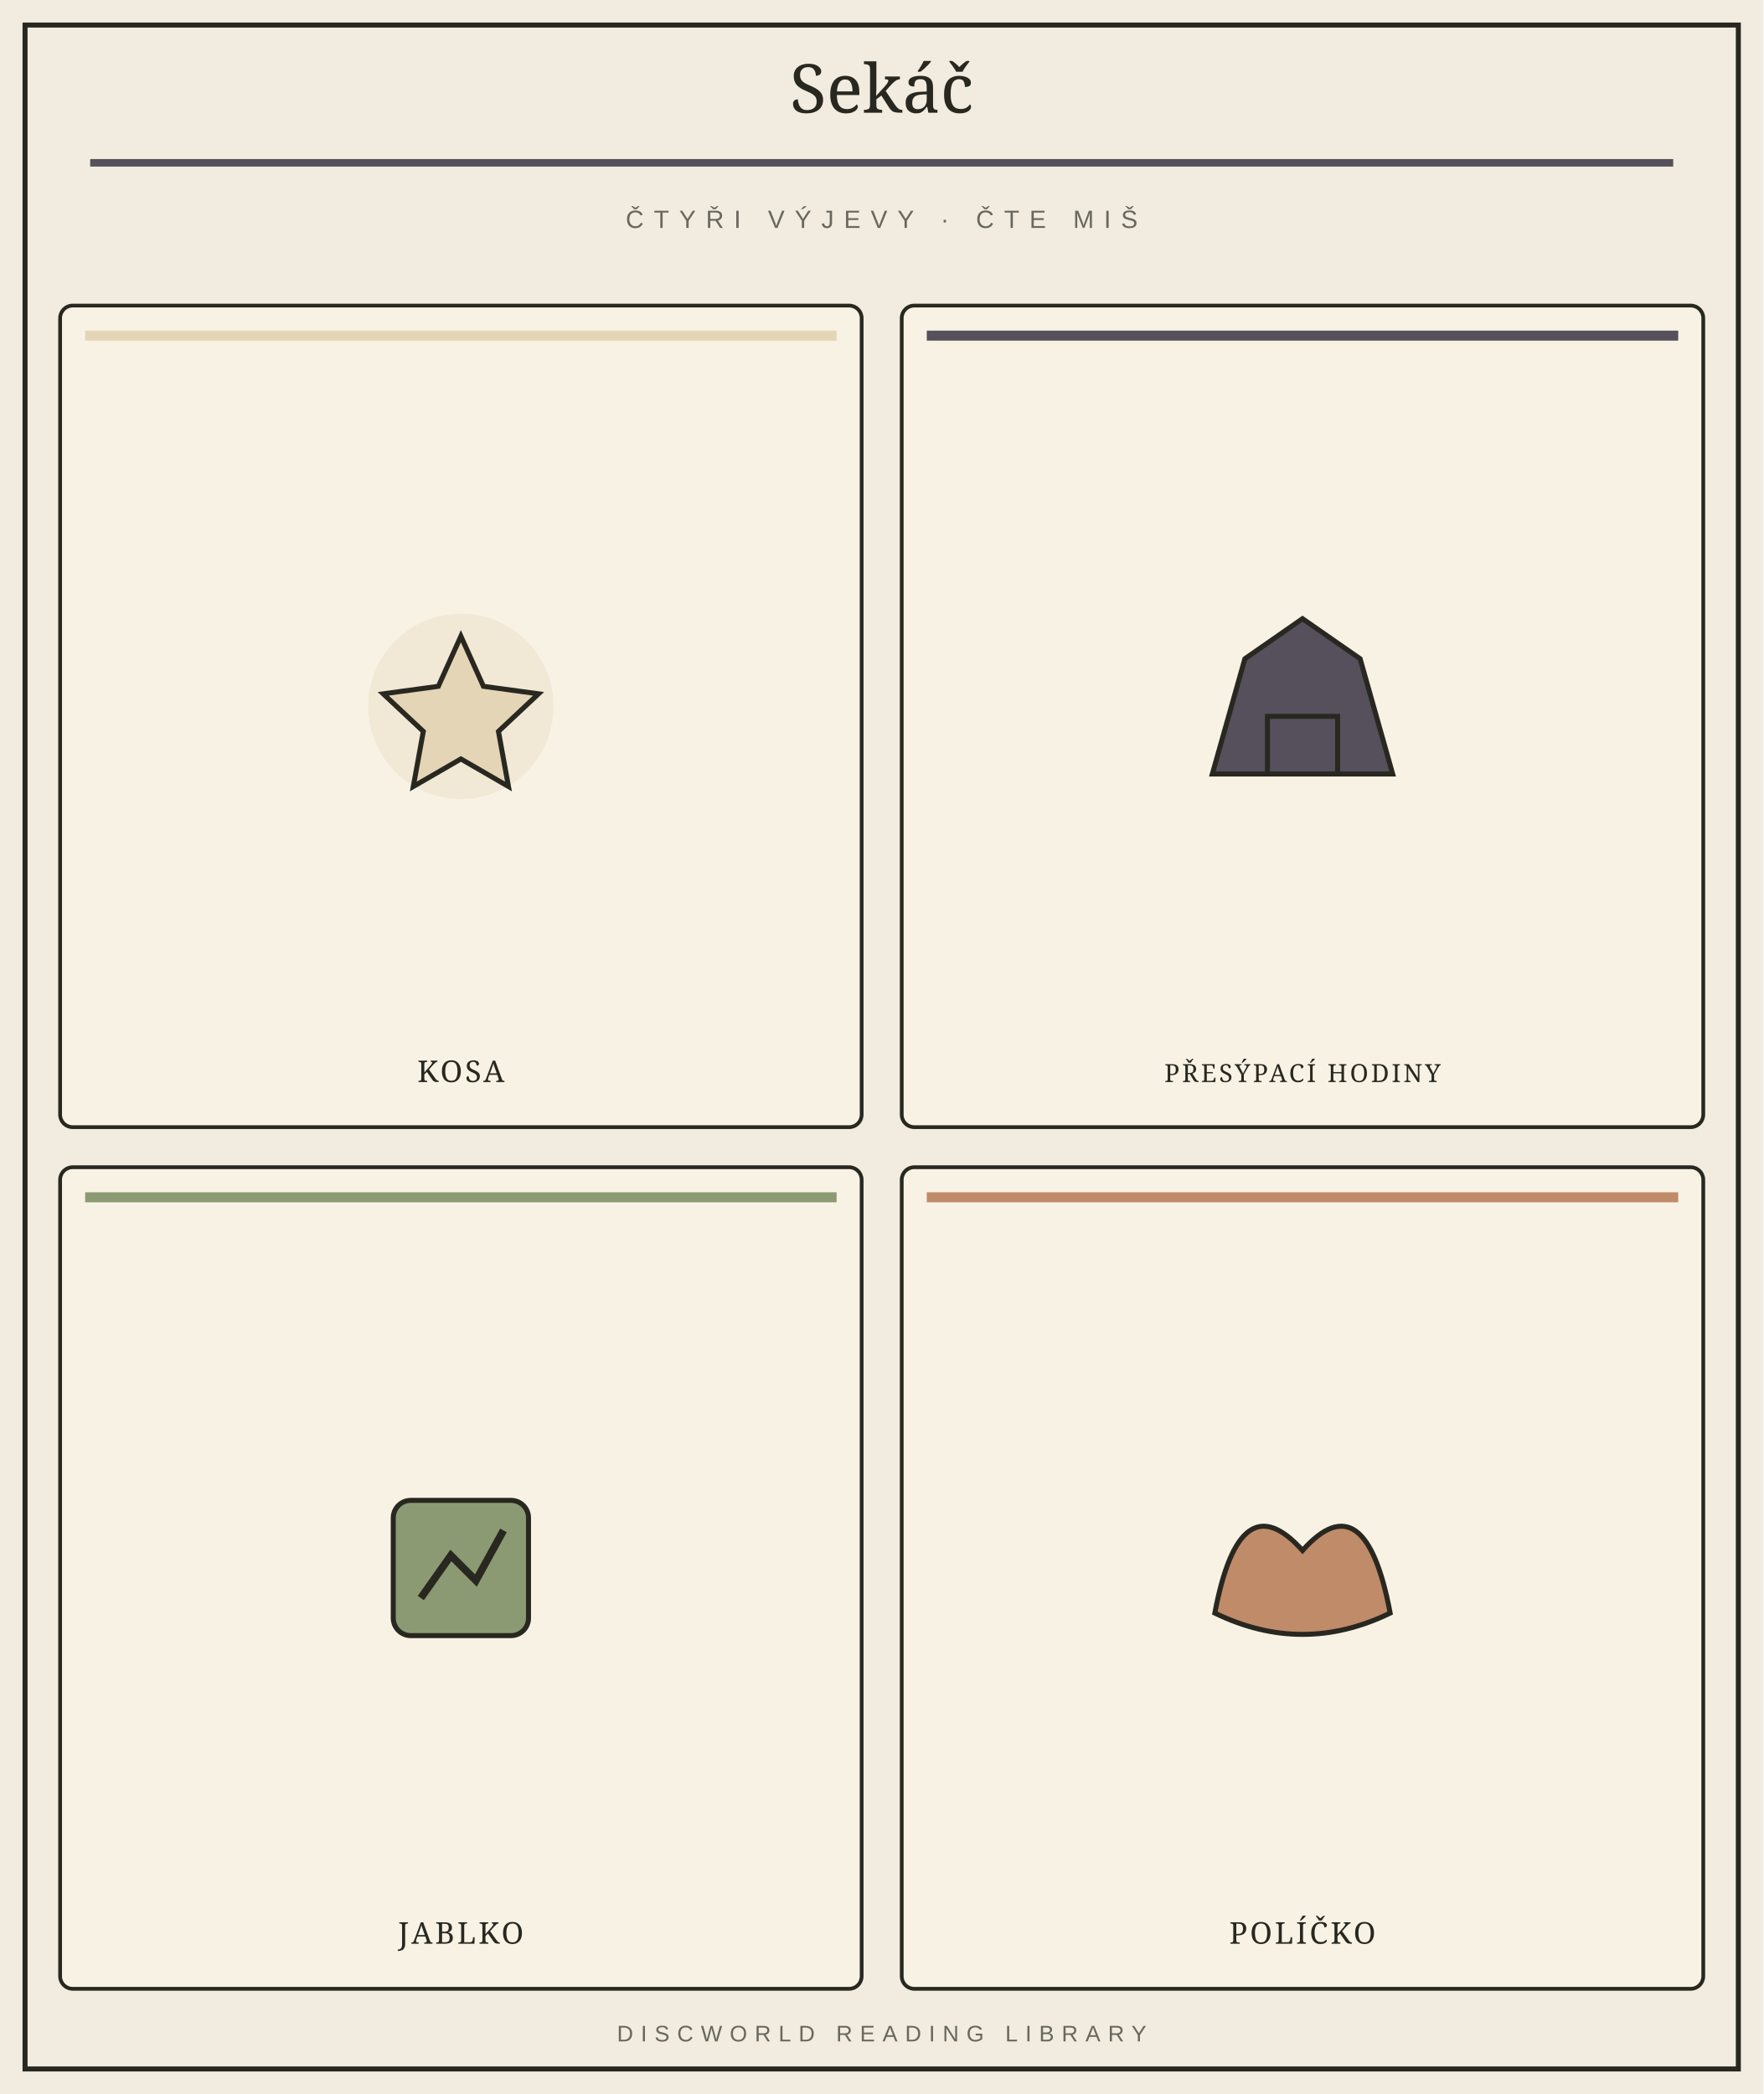
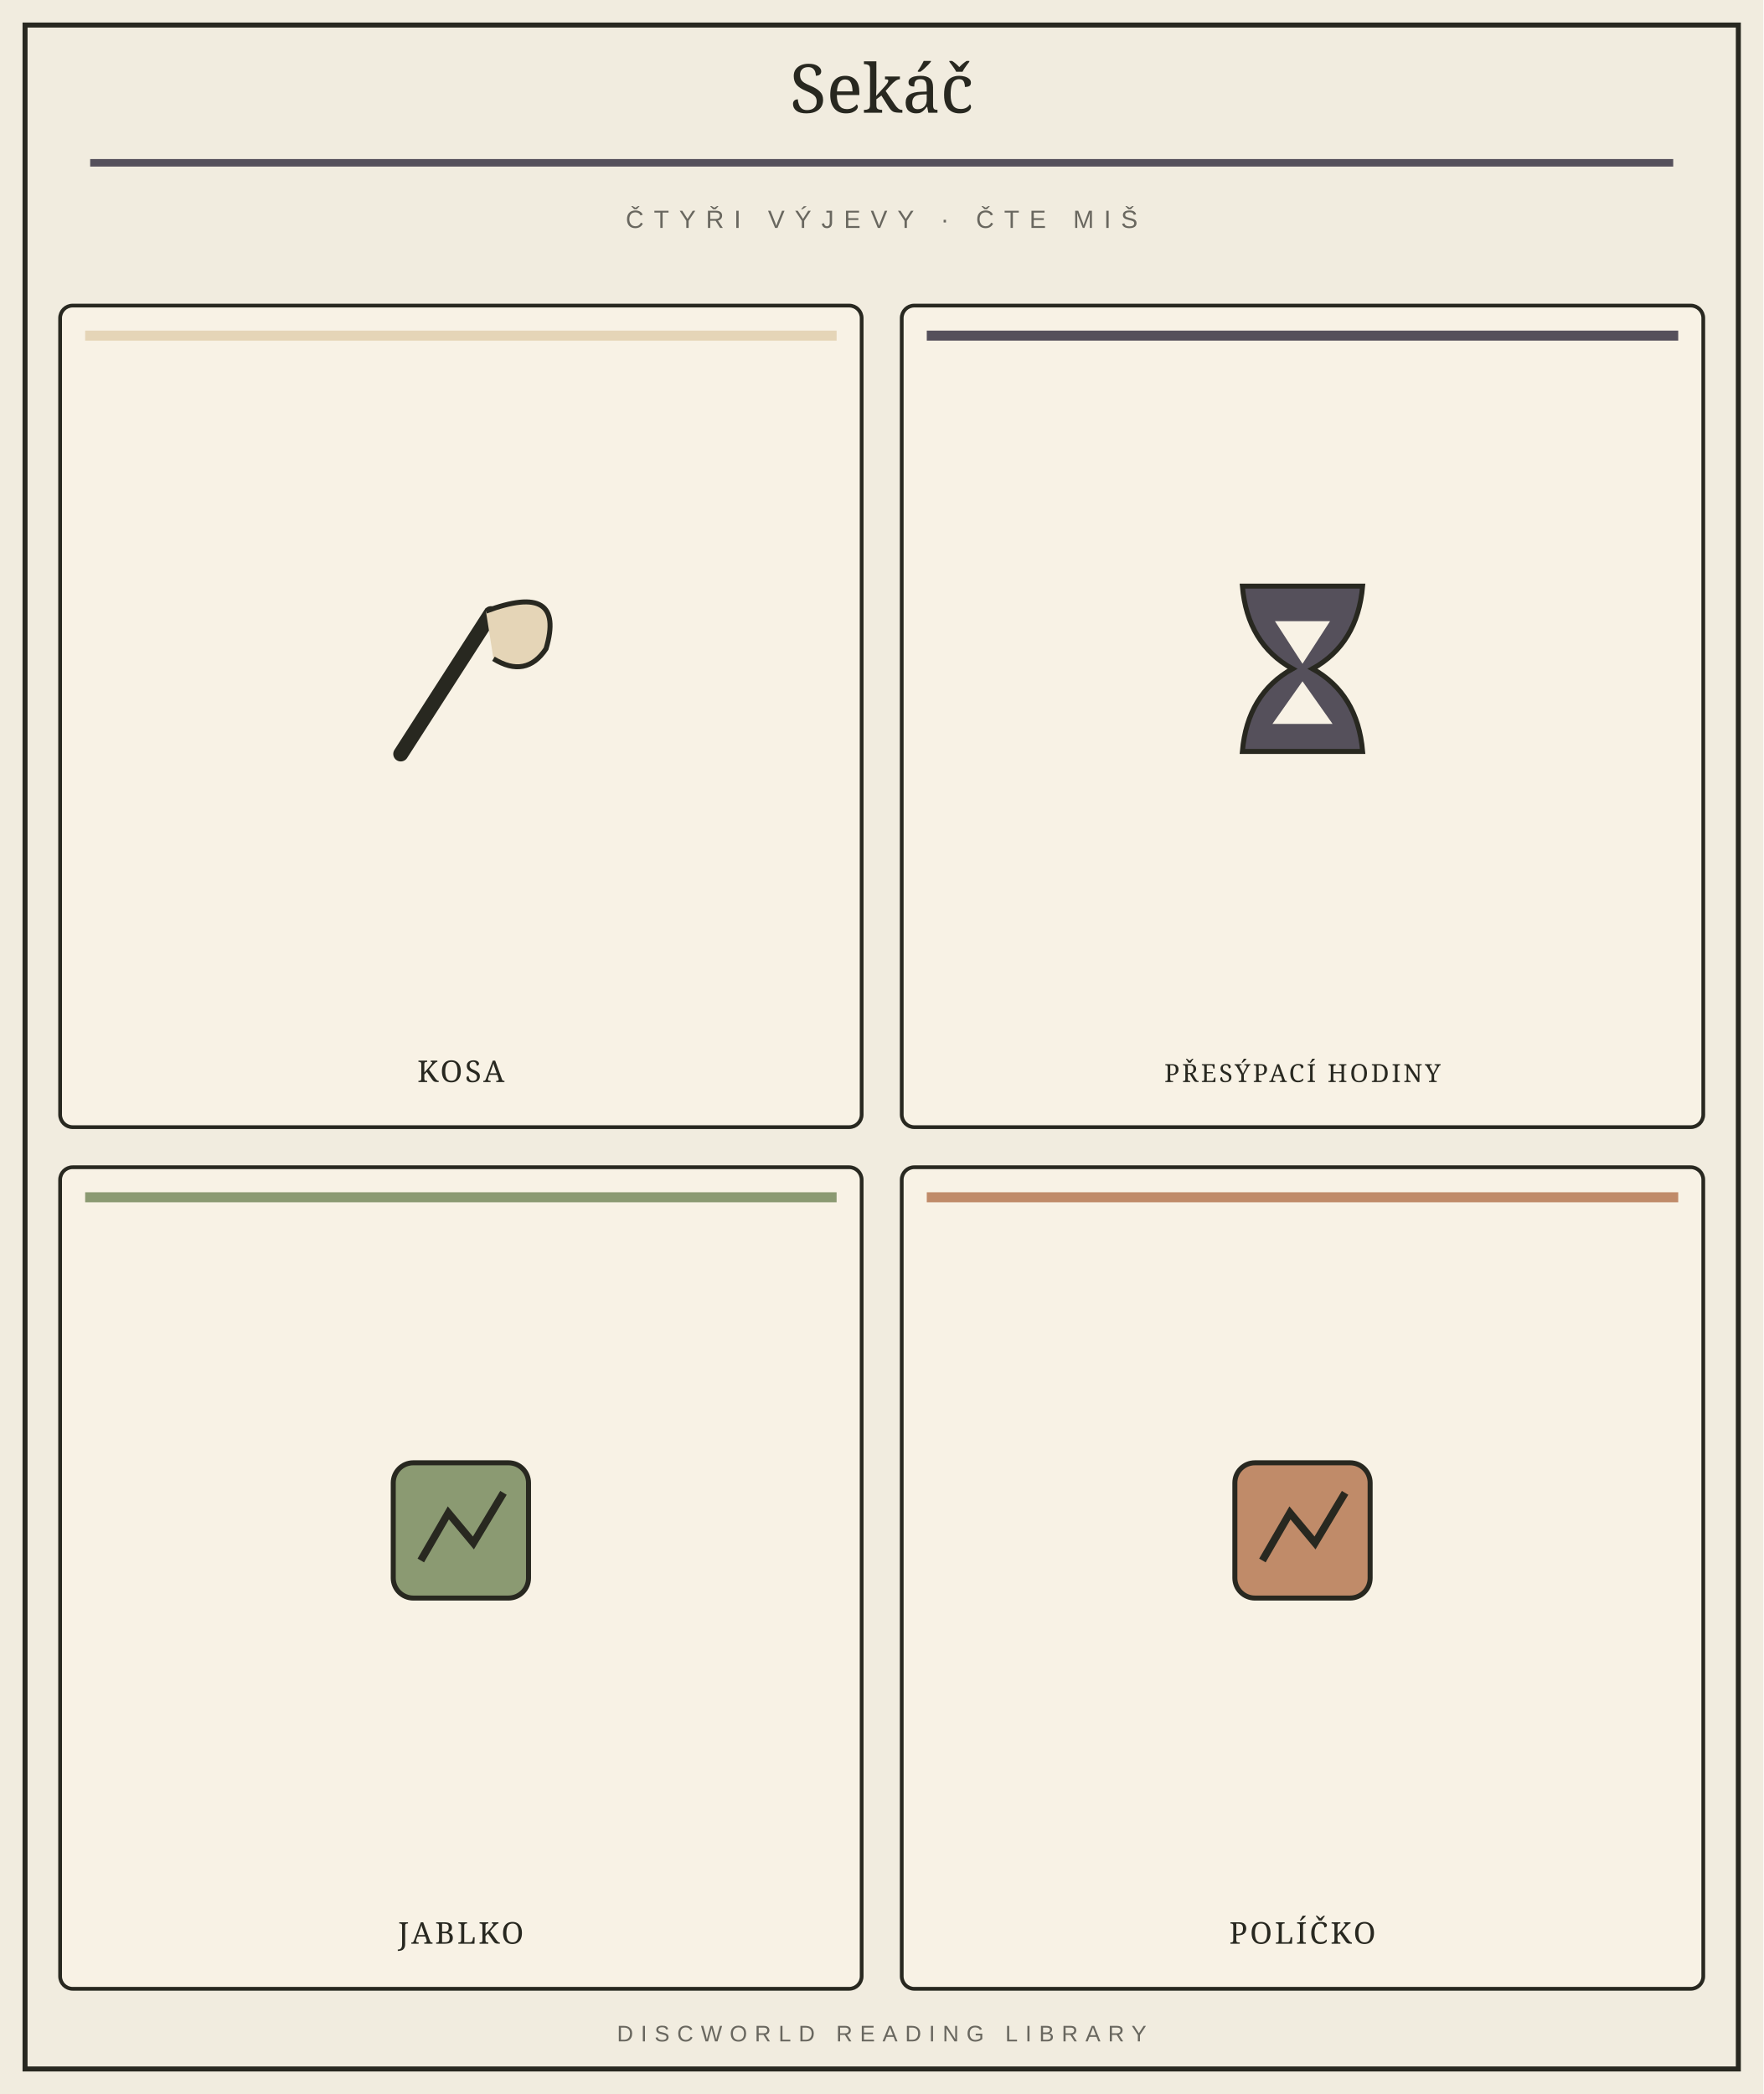
<svg xmlns="http://www.w3.org/2000/svg" viewBox="0 0 704 836" role="img" aria-labelledby="t d">
  <rect width="704" height="836" fill="#f1ecdf" />
  <rect x="10" y="10" width="684" height="816" fill="none" stroke="#282820" stroke-width="2" />
  <text x="352" y="45" text-anchor="middle" font-family="Georgia,serif" font-size="27" fill="#282820">Sekáč</text>
  <path d="M36 65H668" stroke="#55505b" stroke-width="3" />
  <text x="352" y="91" text-anchor="middle" font-family="Arial,sans-serif" font-size="10" letter-spacing="4" fill="#69675f">ČTYŘI VÝJEVY · ČTE MIŠ</text>
  <g>
    <rect x="24" y="122" width="320" height="328" rx="5" fill="#f8f2e5" stroke="#282820" stroke-width="1.5" />
    <path d="M34 134H334" stroke="#e5d5b7" stroke-width="4" />
-     <circle cx="184" cy="282" r="37" fill="#e5d5b7" opacity=".35" />
-     <path d="M184 254 l9 20 22 3 -16 15 4 22 -19 -11 -19 11 4 -22 -16 -15 22 -3z" fill="#e5d5b7" stroke="#282820" stroke-width="2" />
+     <path d="M160 301L196 245" stroke="#282820" stroke-width="6" stroke-linecap="round" />
+     <path d="M194 244Q226 232 218 259Q210 271 197 263" fill="#e5d5b7" stroke="#282820" stroke-width="2" />
    <text x="184" y="432" text-anchor="middle" font-family="Georgia,serif" font-size="12" letter-spacing="1" fill="#282820">KOSA</text>
  </g>
  <g>
    <rect x="360" y="122" width="320" height="328" rx="5" fill="#f8f2e5" stroke="#282820" stroke-width="1.5" />
    <path d="M370 134H670" stroke="#55505b" stroke-width="4" />
-     <path d="M484 309 L497 263 L520 247 L543 263 L556 309Z" fill="#55505b" stroke="#282820" stroke-width="2" />
-     <path d="M506 309V286H534V309" fill="none" stroke="#282820" stroke-width="2" />
+     <path d="M496 234H544Q542 257 524 267Q542 277 544 300H496Q498 277 516 267Q498 257 496 234Z" fill="#55505b" stroke="#282820" stroke-width="2" />
+     <path d="M509 248H531L520 265Z M508 289H532L520 272Z" fill="#f8f2e5" />
    <text x="520" y="432" text-anchor="middle" font-family="Georgia,serif" font-size="10" letter-spacing="1" fill="#282820">PŘESÝPACÍ HODINY</text>
  </g>
  <g>
    <rect x="24" y="466" width="320" height="328" rx="5" fill="#f8f2e5" stroke="#282820" stroke-width="1.5" />
    <path d="M34 478H334" stroke="#8b9a72" stroke-width="4" />
-     <rect x="157" y="599" width="54" height="54" rx="7" fill="#8b9a72" stroke="#282820" stroke-width="2" />
-     <path d="M168 638 L180 621 L190 631 L201 611" fill="none" stroke="#282820" stroke-width="3" />
+     <rect x="157" y="584" width="54" height="54" rx="8" fill="#8b9a72" stroke="#282820" stroke-width="2" />
+     <path d="M168 623L179 604L189 616L201 596" fill="none" stroke="#282820" stroke-width="3" />
    <text x="184" y="776" text-anchor="middle" font-family="Georgia,serif" font-size="12" letter-spacing="1" fill="#282820">JABLKO</text>
  </g>
  <g>
    <rect x="360" y="466" width="320" height="328" rx="5" fill="#f8f2e5" stroke="#282820" stroke-width="1.5" />
    <path d="M370 478H670" stroke="#c08b69" stroke-width="4" />
-     <path d="M485 644 Q495 591 520 619 Q545 591 555 644 Q520 661 485 644Z" fill="#c08b69" stroke="#282820" stroke-width="2" />
+     <rect x="493" y="584" width="54" height="54" rx="8" fill="#c08b69" stroke="#282820" stroke-width="2" />
+     <path d="M504 623L515 604L525 616L537 596" fill="none" stroke="#282820" stroke-width="3" />
    <text x="520" y="776" text-anchor="middle" font-family="Georgia,serif" font-size="12" letter-spacing="1" fill="#282820">POLÍČKO</text>
  </g>
  <text x="352" y="815" text-anchor="middle" font-family="Arial,sans-serif" font-size="9" letter-spacing="3" fill="#69675f">DISCWORLD READING LIBRARY</text>
</svg>
